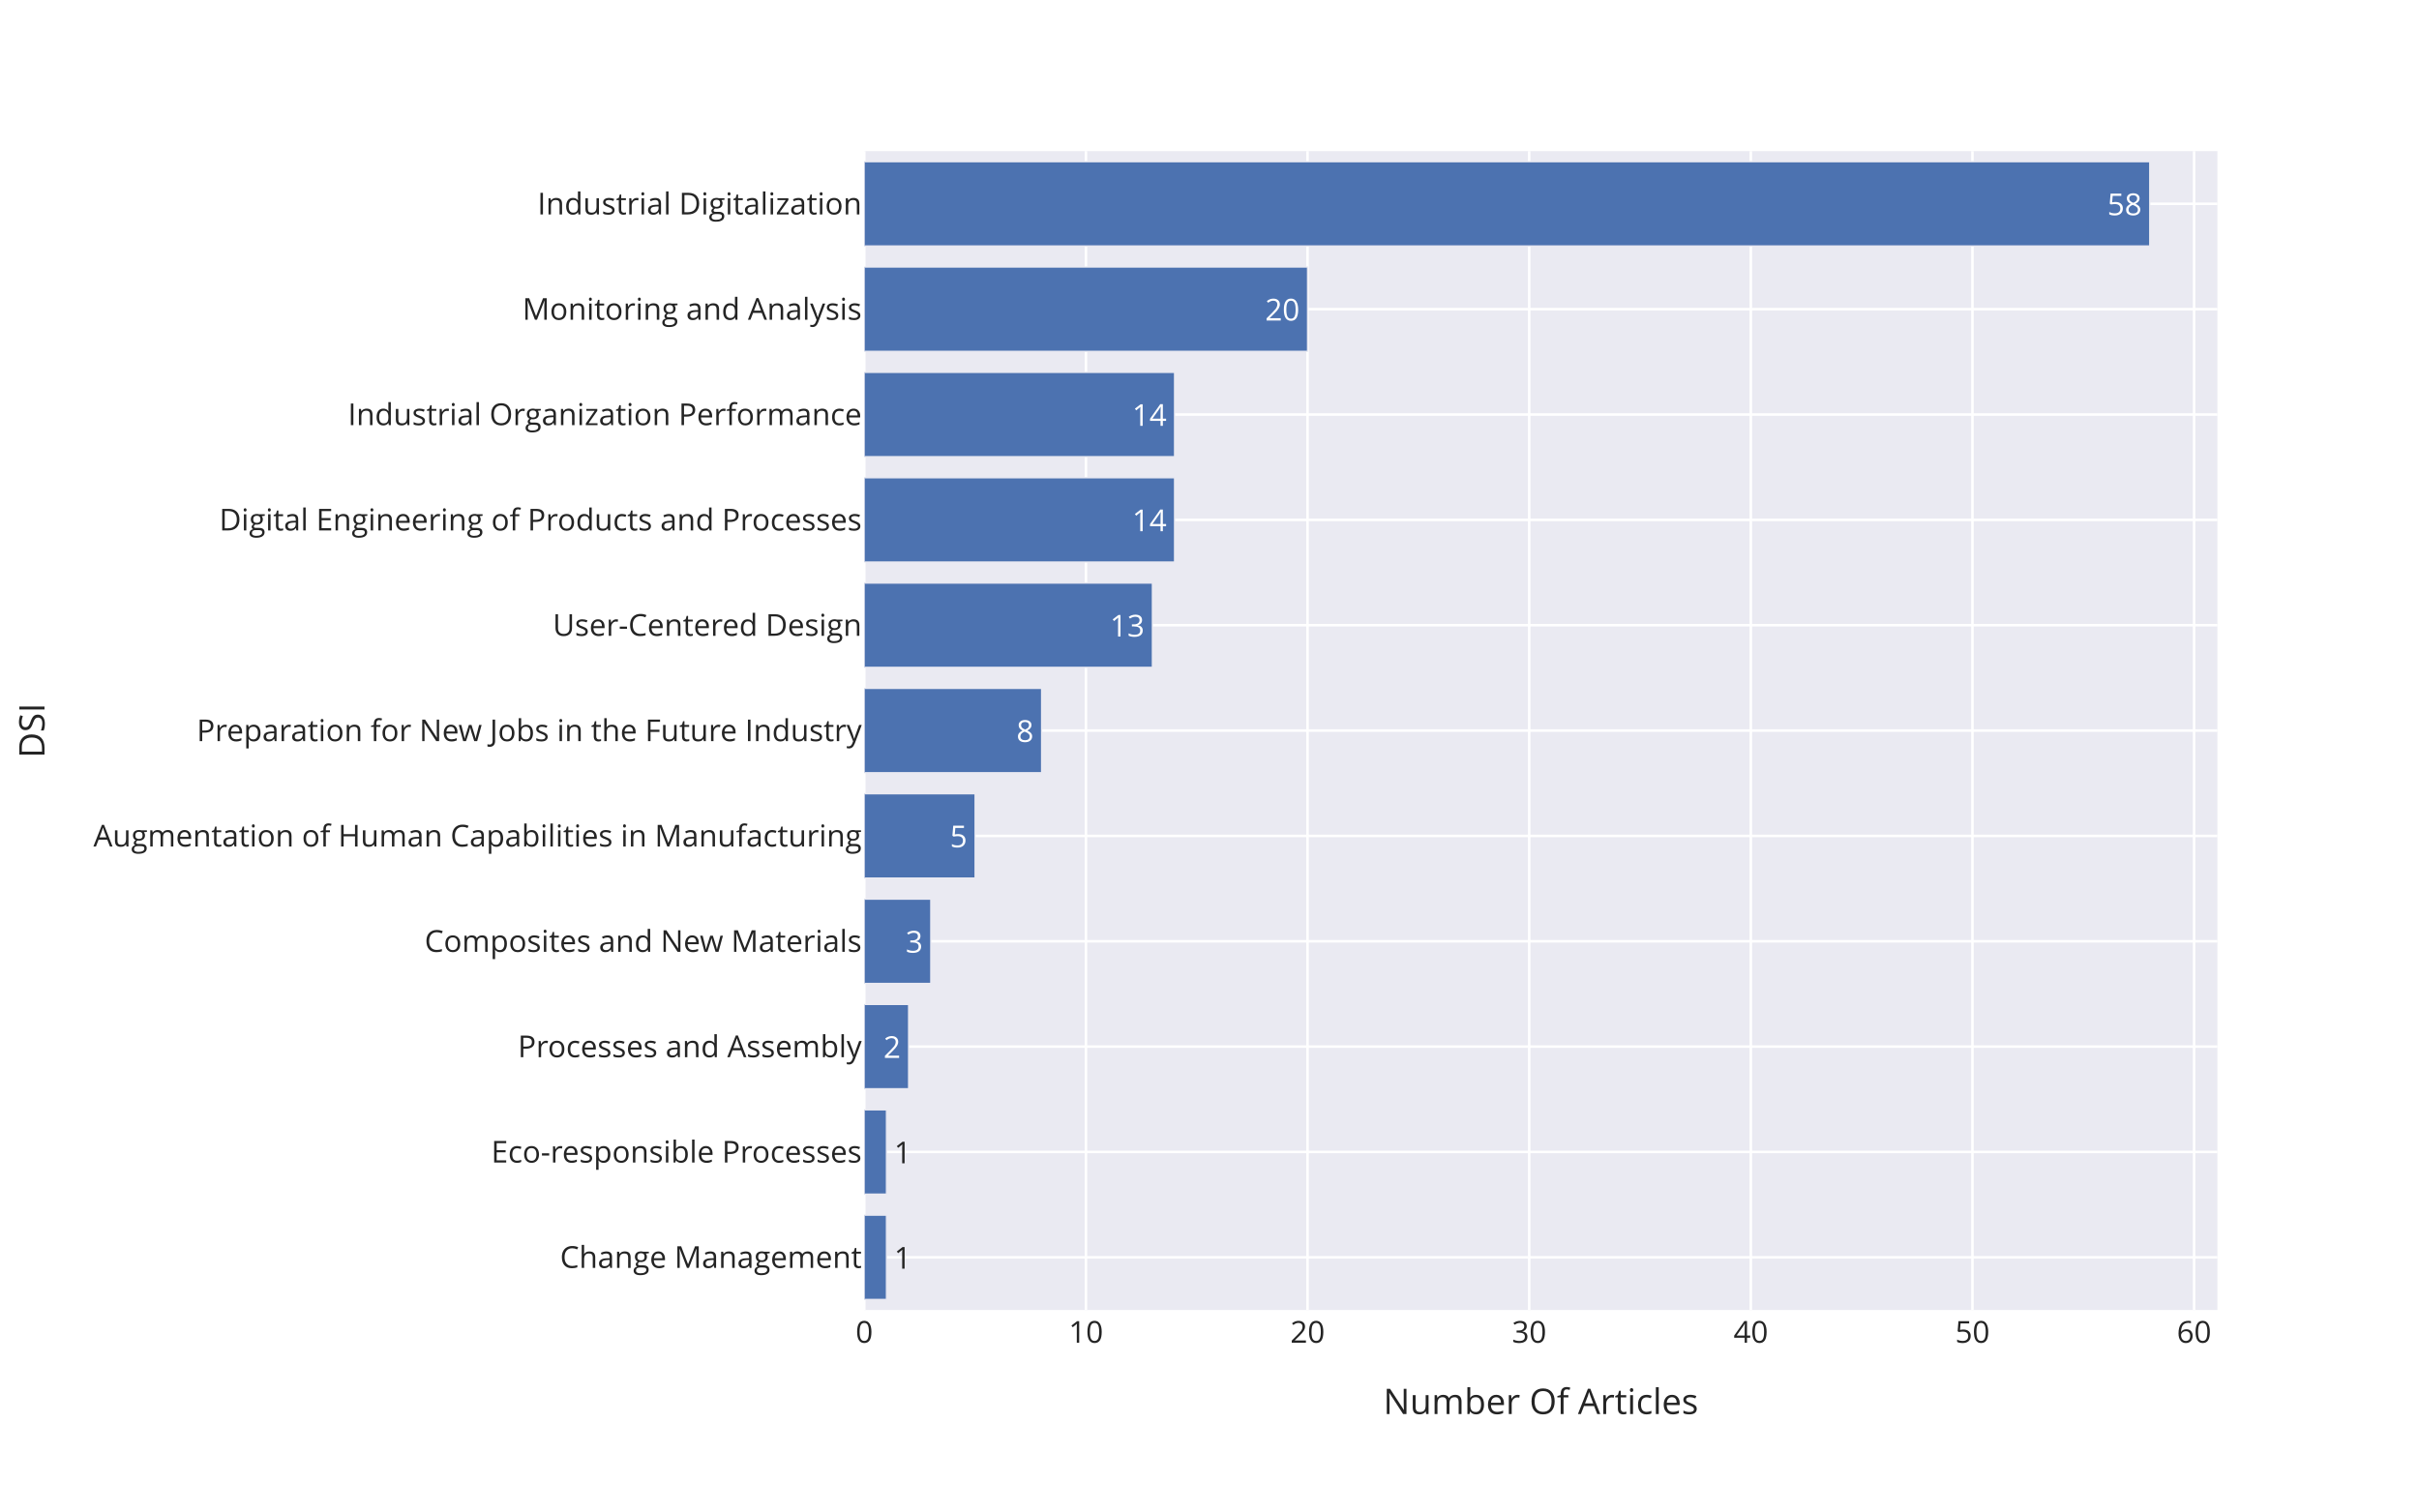
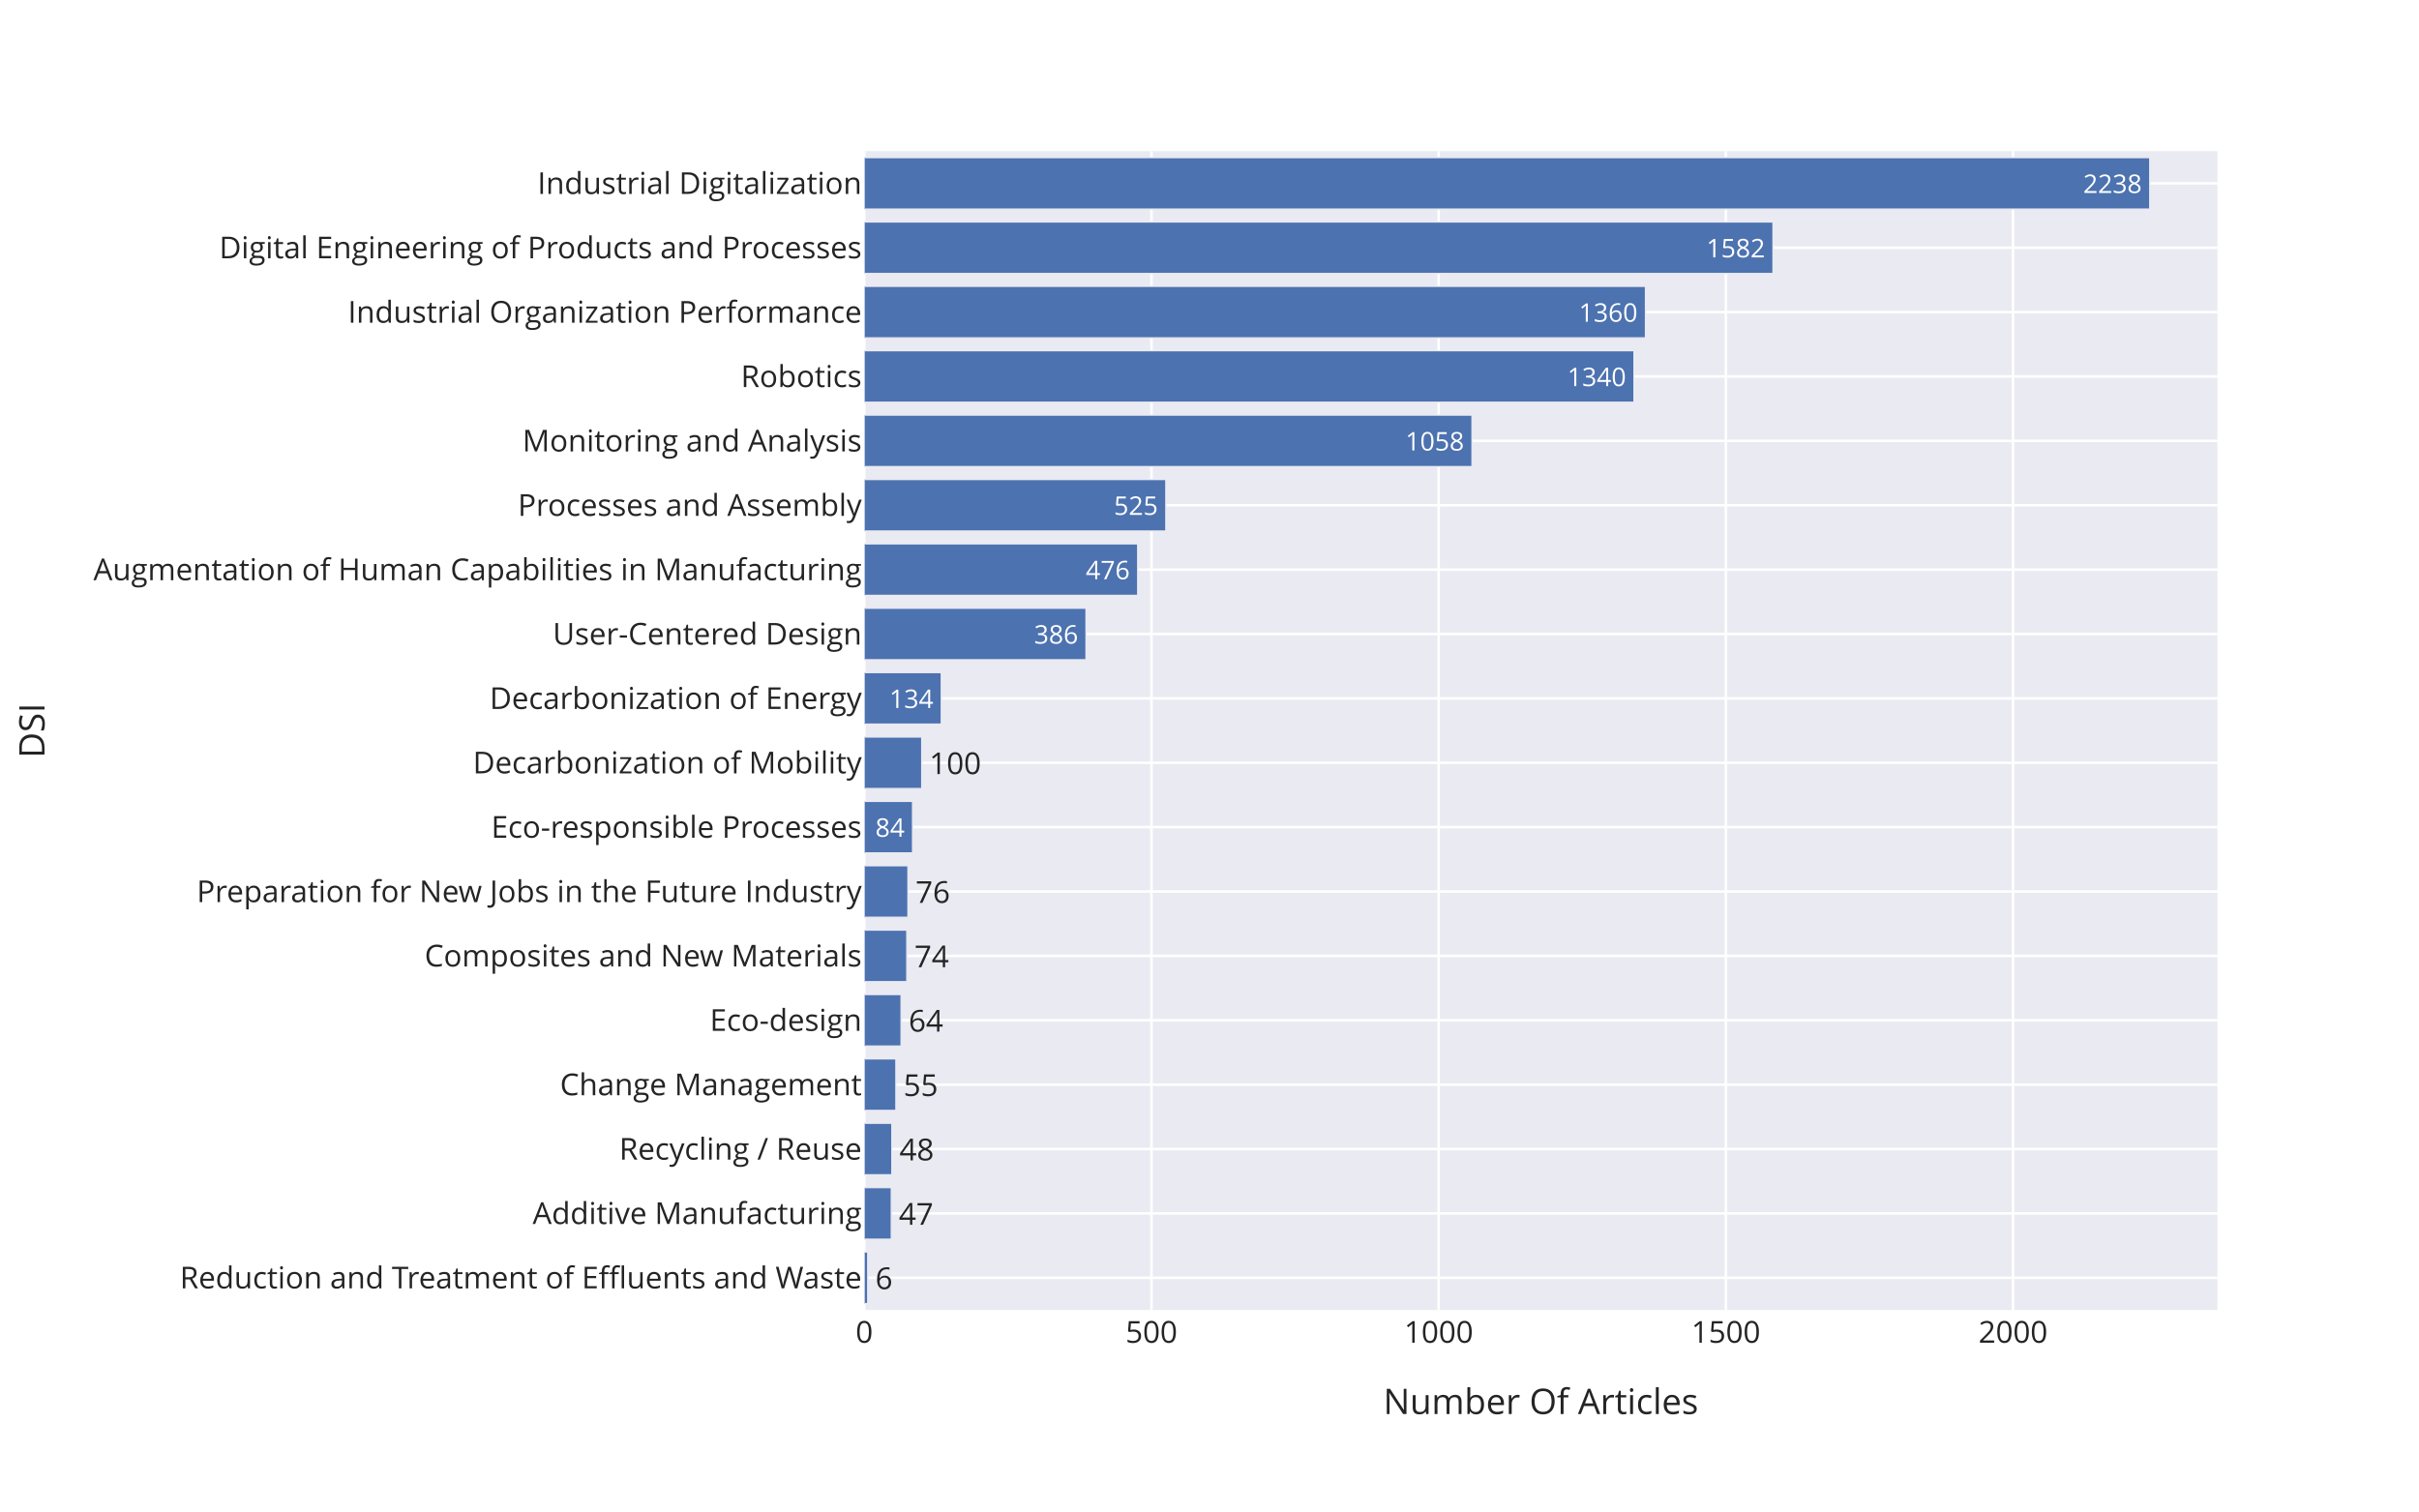
<svg xmlns="http://www.w3.org/2000/svg" class="main-svg" width="960" height="600" style="" viewBox="0 0 960 600">
  <rect x="0" y="0" width="960" height="600" style="fill: rgb(255, 255, 255); fill-opacity: 1;" />
-   <defs id="defs-423e52">
+   <defs id="defs-1ee044">
    <g class="clips">
-       <clipPath id="clip423e52xyplot" class="plotclip">
+       <clipPath id="clip1ee044xyplot" class="plotclip">
        <rect width="537" height="460" />
      </clipPath>
-       <clipPath class="axesclip" id="clip423e52x">
+       <clipPath class="axesclip" id="clip1ee044x">
        <rect x="343" y="0" width="537" height="600" />
      </clipPath>
-       <clipPath class="axesclip" id="clip423e52y">
+       <clipPath class="axesclip" id="clip1ee044y">
        <rect x="0" y="60" width="960" height="460" />
      </clipPath>
-       <clipPath class="axesclip" id="clip423e52xy">
+       <clipPath class="axesclip" id="clip1ee044xy">
        <rect x="343" y="60" width="537" height="460" />
      </clipPath>
    </g>
    <g class="gradients" />
    <g class="patterns" />
  </defs>
  <g class="bglayer">
    <rect class="bg" x="343" y="60" width="537" height="460" style="fill: rgb(234, 234, 242); fill-opacity: 1; stroke-width: 0;" />
  </g>
  <g class="layer-below">
    <g class="imagelayer" />
    <g class="shapelayer" />
  </g>
  <g class="cartesianlayer">
    <g class="subplot xy">
      <g class="layer-subplot">
        <g class="shapelayer" />
        <g class="imagelayer" />
      </g>
      <g class="minor-gridlayer">
        <g class="x" />
        <g class="y" />
      </g>
      <g class="gridlayer">
        <g class="x">
-           <path class="xgrid crisp" transform="translate(430.96,0)" d="M0,60v460" style="stroke: rgb(255, 255, 255); stroke-opacity: 1; stroke-width: 1px;" />
-           <path class="xgrid crisp" transform="translate(518.91,0)" d="M0,60v460" style="stroke: rgb(255, 255, 255); stroke-opacity: 1; stroke-width: 1px;" />
-           <path class="xgrid crisp" transform="translate(606.87,0)" d="M0,60v460" style="stroke: rgb(255, 255, 255); stroke-opacity: 1; stroke-width: 1px;" />
-           <path class="xgrid crisp" transform="translate(694.83,0)" d="M0,60v460" style="stroke: rgb(255, 255, 255); stroke-opacity: 1; stroke-width: 1px;" />
-           <path class="xgrid crisp" transform="translate(782.78,0)" d="M0,60v460" style="stroke: rgb(255, 255, 255); stroke-opacity: 1; stroke-width: 1px;" />
-           <path class="xgrid crisp" transform="translate(870.74,0)" d="M0,60v460" style="stroke: rgb(255, 255, 255); stroke-opacity: 1; stroke-width: 1px;" />
+           <path class="xgrid crisp" transform="translate(456.97,0)" d="M0,60v460" style="stroke: rgb(255, 255, 255); stroke-opacity: 1; stroke-width: 1px;" />
+           <path class="xgrid crisp" transform="translate(570.95,0)" d="M0,60v460" style="stroke: rgb(255, 255, 255); stroke-opacity: 1; stroke-width: 1px;" />
+           <path class="xgrid crisp" transform="translate(684.92,0)" d="M0,60v460" style="stroke: rgb(255, 255, 255); stroke-opacity: 1; stroke-width: 1px;" />
+           <path class="xgrid crisp" transform="translate(798.9,0)" d="M0,60v460" style="stroke: rgb(255, 255, 255); stroke-opacity: 1; stroke-width: 1px;" />
        </g>
        <g class="y">
-           <path class="ygrid crisp" transform="translate(0,499.09)" d="M343,0h537" style="stroke: rgb(255, 255, 255); stroke-opacity: 1; stroke-width: 1px;" />
-           <path class="ygrid crisp" transform="translate(0,457.27)" d="M343,0h537" style="stroke: rgb(255, 255, 255); stroke-opacity: 1; stroke-width: 1px;" />
-           <path class="ygrid crisp" transform="translate(0,415.45)" d="M343,0h537" style="stroke: rgb(255, 255, 255); stroke-opacity: 1; stroke-width: 1px;" />
-           <path class="ygrid crisp" transform="translate(0,373.64)" d="M343,0h537" style="stroke: rgb(255, 255, 255); stroke-opacity: 1; stroke-width: 1px;" />
-           <path class="ygrid crisp" transform="translate(0,331.82)" d="M343,0h537" style="stroke: rgb(255, 255, 255); stroke-opacity: 1; stroke-width: 1px;" />
-           <path class="ygrid crisp" transform="translate(0,290)" d="M343,0h537" style="stroke: rgb(255, 255, 255); stroke-opacity: 1; stroke-width: 1px;" />
-           <path class="ygrid crisp" transform="translate(0,248.18)" d="M343,0h537" style="stroke: rgb(255, 255, 255); stroke-opacity: 1; stroke-width: 1px;" />
-           <path class="ygrid crisp" transform="translate(0,206.36)" d="M343,0h537" style="stroke: rgb(255, 255, 255); stroke-opacity: 1; stroke-width: 1px;" />
-           <path class="ygrid crisp" transform="translate(0,164.55)" d="M343,0h537" style="stroke: rgb(255, 255, 255); stroke-opacity: 1; stroke-width: 1px;" />
-           <path class="ygrid crisp" transform="translate(0,122.73)" d="M343,0h537" style="stroke: rgb(255, 255, 255); stroke-opacity: 1; stroke-width: 1px;" />
-           <path class="ygrid crisp" transform="translate(0,80.91)" d="M343,0h537" style="stroke: rgb(255, 255, 255); stroke-opacity: 1; stroke-width: 1px;" />
+           <path class="ygrid crisp" transform="translate(0,507.22)" d="M343,0h537" style="stroke: rgb(255, 255, 255); stroke-opacity: 1; stroke-width: 1px;" />
+           <path class="ygrid crisp" transform="translate(0,481.67)" d="M343,0h537" style="stroke: rgb(255, 255, 255); stroke-opacity: 1; stroke-width: 1px;" />
+           <path class="ygrid crisp" transform="translate(0,456.11)" d="M343,0h537" style="stroke: rgb(255, 255, 255); stroke-opacity: 1; stroke-width: 1px;" />
+           <path class="ygrid crisp" transform="translate(0,430.56)" d="M343,0h537" style="stroke: rgb(255, 255, 255); stroke-opacity: 1; stroke-width: 1px;" />
+           <path class="ygrid crisp" transform="translate(0,405)" d="M343,0h537" style="stroke: rgb(255, 255, 255); stroke-opacity: 1; stroke-width: 1px;" />
+           <path class="ygrid crisp" transform="translate(0,379.44)" d="M343,0h537" style="stroke: rgb(255, 255, 255); stroke-opacity: 1; stroke-width: 1px;" />
+           <path class="ygrid crisp" transform="translate(0,353.89)" d="M343,0h537" style="stroke: rgb(255, 255, 255); stroke-opacity: 1; stroke-width: 1px;" />
+           <path class="ygrid crisp" transform="translate(0,328.33)" d="M343,0h537" style="stroke: rgb(255, 255, 255); stroke-opacity: 1; stroke-width: 1px;" />
+           <path class="ygrid crisp" transform="translate(0,302.78)" d="M343,0h537" style="stroke: rgb(255, 255, 255); stroke-opacity: 1; stroke-width: 1px;" />
+           <path class="ygrid crisp" transform="translate(0,277.22)" d="M343,0h537" style="stroke: rgb(255, 255, 255); stroke-opacity: 1; stroke-width: 1px;" />
+           <path class="ygrid crisp" transform="translate(0,251.67)" d="M343,0h537" style="stroke: rgb(255, 255, 255); stroke-opacity: 1; stroke-width: 1px;" />
+           <path class="ygrid crisp" transform="translate(0,226.11)" d="M343,0h537" style="stroke: rgb(255, 255, 255); stroke-opacity: 1; stroke-width: 1px;" />
+           <path class="ygrid crisp" transform="translate(0,200.56)" d="M343,0h537" style="stroke: rgb(255, 255, 255); stroke-opacity: 1; stroke-width: 1px;" />
+           <path class="ygrid crisp" transform="translate(0,175)" d="M343,0h537" style="stroke: rgb(255, 255, 255); stroke-opacity: 1; stroke-width: 1px;" />
+           <path class="ygrid crisp" transform="translate(0,149.44)" d="M343,0h537" style="stroke: rgb(255, 255, 255); stroke-opacity: 1; stroke-width: 1px;" />
+           <path class="ygrid crisp" transform="translate(0,123.89)" d="M343,0h537" style="stroke: rgb(255, 255, 255); stroke-opacity: 1; stroke-width: 1px;" />
+           <path class="ygrid crisp" transform="translate(0,98.33)" d="M343,0h537" style="stroke: rgb(255, 255, 255); stroke-opacity: 1; stroke-width: 1px;" />
+           <path class="ygrid crisp" transform="translate(0,72.78)" d="M343,0h537" style="stroke: rgb(255, 255, 255); stroke-opacity: 1; stroke-width: 1px;" />
        </g>
      </g>
      <g class="zerolinelayer">
        <path class="xzl zl crisp" transform="translate(343,0)" d="M0,60v460" style="stroke: rgb(255, 255, 255); stroke-opacity: 1; stroke-width: 1px;" />
      </g>
      <g class="layer-between">
        <g class="shapelayer" />
        <g class="imagelayer" />
      </g>
      <path class="xlines-below" />
      <path class="ylines-below" />
      <g class="overlines-below" />
      <g class="xaxislayer-below" />
      <g class="yaxislayer-below" />
      <g class="overaxes-below" />
      <g class="overplot">
-         <g class="xy" transform="translate(343,60)" clip-path="url(#clip423e52xyplot)">
+         <g class="xy" transform="translate(343,60)" clip-path="url(#clip1ee044xyplot)">
          <g class="barlayer mlayer">
            <g class="trace bars" style="opacity: 1;">
              <g class="points">
                <g class="point">
-                   <path d="M0,455.82V422.36H8.8V455.82Z" style="vector-effect: none; opacity: 1; stroke-width: 0.5px; fill: rgb(76, 114, 176); fill-opacity: 1; stroke: rgb(234, 234, 242); stroke-opacity: 1;" />
-                   <text class="bartext bartext-outside" text-anchor="middle" data-notex="1" x="0" y="0" style="font-family: 'Open Sans', verdana, arial, sans-serif; font-size: 12px; fill: rgb(36, 36, 36); fill-opacity: 1; white-space: pre;" transform="translate(15.2375,443.59)">1</text>
-                 </g>
-                 <g class="point">
-                   <path d="M0,414V380.55H8.8V414Z" style="vector-effect: none; opacity: 1; stroke-width: 0.5px; fill: rgb(76, 114, 176); fill-opacity: 1; stroke: rgb(234, 234, 242); stroke-opacity: 1;" />
-                   <text class="bartext bartext-outside" text-anchor="middle" data-notex="1" x="0" y="0" style="font-family: 'Open Sans', verdana, arial, sans-serif; font-size: 12px; fill: rgb(36, 36, 36); fill-opacity: 1; white-space: pre;" transform="translate(15.2375,401.775)">1</text>
-                 </g>
-                 <g class="point">
-                   <path d="M0,372.18V338.73H17.59V372.18Z" style="vector-effect: none; opacity: 1; stroke-width: 0.5px; fill: rgb(76, 114, 176); fill-opacity: 1; stroke: rgb(234, 234, 242); stroke-opacity: 1;" />
-                   <text class="bartext bartext-inside" text-anchor="middle" data-notex="1" x="0" y="0" style="font-family: 'Open Sans', verdana, arial, sans-serif; font-size: 12px; fill: rgb(255, 255, 255); fill-opacity: 1; white-space: pre;" transform="translate(11.0275,359.955)">2</text>
-                 </g>
-                 <g class="point">
-                   <path d="M0,330.36V296.91H26.39V330.36Z" style="vector-effect: none; opacity: 1; stroke-width: 0.5px; fill: rgb(76, 114, 176); fill-opacity: 1; stroke: rgb(234, 234, 242); stroke-opacity: 1;" />
-                   <text class="bartext bartext-inside" text-anchor="middle" data-notex="1" x="0" y="0" style="font-family: 'Open Sans', verdana, arial, sans-serif; font-size: 12px; fill: rgb(255, 255, 255); fill-opacity: 1; white-space: pre;" transform="translate(19.8275,318.135)">3</text>
-                 </g>
-                 <g class="point">
-                   <path d="M0,288.55V255.09H43.98V288.55Z" style="vector-effect: none; opacity: 1; stroke-width: 0.5px; fill: rgb(76, 114, 176); fill-opacity: 1; stroke: rgb(234, 234, 242); stroke-opacity: 1;" />
-                   <text class="bartext bartext-inside" text-anchor="middle" data-notex="1" x="0" y="0" style="font-family: 'Open Sans', verdana, arial, sans-serif; font-size: 12px; fill: rgb(255, 255, 255); fill-opacity: 1; white-space: pre;" transform="translate(37.4175,276.32)">5</text>
-                 </g>
-                 <g class="point">
-                   <path d="M0,246.73V213.27H70.37V246.73Z" style="vector-effect: none; opacity: 1; stroke-width: 0.5px; fill: rgb(76, 114, 176); fill-opacity: 1; stroke: rgb(234, 234, 242); stroke-opacity: 1;" />
-                   <text class="bartext bartext-inside" text-anchor="middle" data-notex="1" x="0" y="0" style="font-family: 'Open Sans', verdana, arial, sans-serif; font-size: 12px; fill: rgb(255, 255, 255); fill-opacity: 1; white-space: pre;" transform="translate(63.8075,234.5)">8</text>
-                 </g>
-                 <g class="point">
-                   <path d="M0,204.91V171.45H114.34V204.91Z" style="vector-effect: none; opacity: 1; stroke-width: 0.5px; fill: rgb(76, 114, 176); fill-opacity: 1; stroke: rgb(234, 234, 242); stroke-opacity: 1;" />
-                   <text class="bartext bartext-inside" text-anchor="middle" data-notex="1" x="0" y="0" style="font-family: 'Open Sans', verdana, arial, sans-serif; font-size: 12px; fill: rgb(255, 255, 255); fill-opacity: 1; white-space: pre;" transform="translate(104.3459,192.68)">13</text>
-                 </g>
-                 <g class="point">
-                   <path d="M0,163.09V129.64H123.14V163.09Z" style="vector-effect: none; opacity: 1; stroke-width: 0.5px; fill: rgb(76, 114, 176); fill-opacity: 1; stroke: rgb(234, 234, 242); stroke-opacity: 1;" />
-                   <text class="bartext bartext-inside" text-anchor="middle" data-notex="1" x="0" y="0" style="font-family: 'Open Sans', verdana, arial, sans-serif; font-size: 12px; fill: rgb(255, 255, 255); fill-opacity: 1; white-space: pre;" transform="translate(113.1459,150.865)">14</text>
-                 </g>
-                 <g class="point">
-                   <path d="M0,121.27V87.82H123.14V121.27Z" style="vector-effect: none; opacity: 1; stroke-width: 0.5px; fill: rgb(76, 114, 176); fill-opacity: 1; stroke: rgb(234, 234, 242); stroke-opacity: 1;" />
-                   <text class="bartext bartext-inside" text-anchor="middle" data-notex="1" x="0" y="0" style="font-family: 'Open Sans', verdana, arial, sans-serif; font-size: 12px; fill: rgb(255, 255, 255); fill-opacity: 1; white-space: pre;" transform="translate(113.1459,109.045)">14</text>
-                 </g>
-                 <g class="point">
-                   <path d="M0,79.45V46H175.91V79.45Z" style="vector-effect: none; opacity: 1; stroke-width: 0.5px; fill: rgb(76, 114, 176); fill-opacity: 1; stroke: rgb(234, 234, 242); stroke-opacity: 1;" />
-                   <text class="bartext bartext-inside" text-anchor="middle" data-notex="1" x="0" y="0" style="font-family: 'Open Sans', verdana, arial, sans-serif; font-size: 12px; fill: rgb(255, 255, 255); fill-opacity: 1; white-space: pre;" transform="translate(165.9159,67.225)">20</text>
-                 </g>
-                 <g class="point">
-                   <path d="M0,37.64V4.18H510.15V37.64Z" style="vector-effect: none; opacity: 1; stroke-width: 0.5px; fill: rgb(76, 114, 176); fill-opacity: 1; stroke: rgb(234, 234, 242); stroke-opacity: 1;" />
-                   <text class="bartext bartext-inside" text-anchor="middle" data-notex="1" x="0" y="0" style="font-family: 'Open Sans', verdana, arial, sans-serif; font-size: 12px; fill: rgb(255, 255, 255); fill-opacity: 1; white-space: pre;" transform="translate(500.1559,25.41)">58</text>
+                   <path d="M0,457.44V437H1.37V457.44Z" style="vector-effect: none; opacity: 1; stroke-width: 0.5px; fill: rgb(76, 114, 176); fill-opacity: 1; stroke: rgb(234, 234, 242); stroke-opacity: 1;" />
+                   <text class="bartext bartext-outside" text-anchor="middle" data-notex="1" x="0" y="0" style="font-family: 'Open Sans', verdana, arial, sans-serif; font-size: 12px; fill: rgb(36, 36, 36); fill-opacity: 1; white-space: pre;" transform="translate(7.8075,451.72)">6</text>
+                 </g>
+                 <g class="point">
+                   <path d="M0,431.89V411.44H10.71V431.89Z" style="vector-effect: none; opacity: 1; stroke-width: 0.5px; fill: rgb(76, 114, 176); fill-opacity: 1; stroke: rgb(234, 234, 242); stroke-opacity: 1;" />
+                   <text class="bartext bartext-outside" text-anchor="middle" data-notex="1" x="0" y="0" style="font-family: 'Open Sans', verdana, arial, sans-serif; font-size: 12px; fill: rgb(36, 36, 36); fill-opacity: 1; white-space: pre;" transform="translate(20.57719,426.165)">47</text>
+                 </g>
+                 <g class="point">
+                   <path d="M0,406.33V385.89H10.94V406.33Z" style="vector-effect: none; opacity: 1; stroke-width: 0.5px; fill: rgb(76, 114, 176); fill-opacity: 1; stroke: rgb(234, 234, 242); stroke-opacity: 1;" />
+                   <text class="bartext bartext-outside" text-anchor="middle" data-notex="1" x="0" y="0" style="font-family: 'Open Sans', verdana, arial, sans-serif; font-size: 12px; fill: rgb(36, 36, 36); fill-opacity: 1; white-space: pre;" transform="translate(20.80719,400.61)">48</text>
+                 </g>
+                 <g class="point">
+                   <path d="M0,380.78V360.33H12.54V380.78Z" style="vector-effect: none; opacity: 1; stroke-width: 0.5px; fill: rgb(76, 114, 176); fill-opacity: 1; stroke: rgb(234, 234, 242); stroke-opacity: 1;" />
+                   <text class="bartext bartext-outside" text-anchor="middle" data-notex="1" x="0" y="0" style="font-family: 'Open Sans', verdana, arial, sans-serif; font-size: 12px; fill: rgb(36, 36, 36); fill-opacity: 1; white-space: pre;" transform="translate(22.40719,375.055)">55</text>
+                 </g>
+                 <g class="point">
+                   <path d="M0,355.22V334.78H14.59V355.22Z" style="vector-effect: none; opacity: 1; stroke-width: 0.5px; fill: rgb(76, 114, 176); fill-opacity: 1; stroke: rgb(234, 234, 242); stroke-opacity: 1;" />
+                   <text class="bartext bartext-outside" text-anchor="middle" data-notex="1" x="0" y="0" style="font-family: 'Open Sans', verdana, arial, sans-serif; font-size: 12px; fill: rgb(36, 36, 36); fill-opacity: 1; white-space: pre;" transform="translate(24.45719,349.5)">64</text>
+                 </g>
+                 <g class="point">
+                   <path d="M0,329.67V309.22H16.87V329.67Z" style="vector-effect: none; opacity: 1; stroke-width: 0.5px; fill: rgb(76, 114, 176); fill-opacity: 1; stroke: rgb(234, 234, 242); stroke-opacity: 1;" />
+                   <text class="bartext bartext-outside" text-anchor="middle" data-notex="1" x="0" y="0" style="font-family: 'Open Sans', verdana, arial, sans-serif; font-size: 12px; fill: rgb(36, 36, 36); fill-opacity: 1; white-space: pre;" transform="translate(26.73719,323.945)">74</text>
+                 </g>
+                 <g class="point">
+                   <path d="M0,304.11V283.67H17.32V304.11Z" style="vector-effect: none; opacity: 1; stroke-width: 0.5px; fill: rgb(76, 114, 176); fill-opacity: 1; stroke: rgb(234, 234, 242); stroke-opacity: 1;" />
+                   <text class="bartext bartext-outside" text-anchor="middle" data-notex="1" x="0" y="0" style="font-family: 'Open Sans', verdana, arial, sans-serif; font-size: 12px; fill: rgb(36, 36, 36); fill-opacity: 1; white-space: pre;" transform="translate(27.18719,298.39)">76</text>
+                 </g>
+                 <g class="point">
+                   <path d="M0,278.56V258.11H19.15V278.56Z" style="vector-effect: none; opacity: 1; stroke-width: 0.5px; fill: rgb(76, 114, 176); fill-opacity: 1; stroke: rgb(234, 234, 242); stroke-opacity: 1;" />
+                   <text class="bartext bartext-inside" text-anchor="middle" data-notex="1" x="0" y="0" style="font-family: 'Open Sans', verdana, arial, sans-serif; font-size: 12px; fill: rgb(255, 255, 255); fill-opacity: 1; white-space: pre;" transform="translate(10.20498,272.16)scale(0.85)">84</text>
+                 </g>
+                 <g class="point">
+                   <path d="M0,253V232.56H22.79V253Z" style="vector-effect: none; opacity: 1; stroke-width: 0.5px; fill: rgb(76, 114, 176); fill-opacity: 1; stroke: rgb(234, 234, 242); stroke-opacity: 1;" />
+                   <text class="bartext bartext-outside" text-anchor="middle" data-notex="1" x="0" y="0" style="font-family: 'Open Sans', verdana, arial, sans-serif; font-size: 12px; fill: rgb(36, 36, 36); fill-opacity: 1; white-space: pre;" transform="translate(36.08687,247.28)">100</text>
+                 </g>
+                 <g class="point">
+                   <path d="M0,227.44V207H30.55V227.44Z" style="vector-effect: none; opacity: 1; stroke-width: 0.5px; fill: rgb(76, 114, 176); fill-opacity: 1; stroke: rgb(234, 234, 242); stroke-opacity: 1;" />
+                   <text class="bartext bartext-inside" text-anchor="middle" data-notex="1" x="0" y="0" style="font-family: 'Open Sans', verdana, arial, sans-serif; font-size: 12px; fill: rgb(255, 255, 255); fill-opacity: 1; white-space: pre;" transform="translate(18.69422,221.0424)scale(0.8494118)">134</text>
+                 </g>
+                 <g class="point">
+                   <path d="M0,201.89V181.44H87.99V201.89Z" style="vector-effect: none; opacity: 1; stroke-width: 0.5px; fill: rgb(76, 114, 176); fill-opacity: 1; stroke: rgb(234, 234, 242); stroke-opacity: 1;" />
+                   <text class="bartext bartext-inside" text-anchor="middle" data-notex="1" x="0" y="0" style="font-family: 'Open Sans', verdana, arial, sans-serif; font-size: 12px; fill: rgb(255, 255, 255); fill-opacity: 1; white-space: pre;" transform="translate(76.12809,195.49)scale(0.85)">386</text>
+                 </g>
+                 <g class="point">
+                   <path d="M0,176.33V155.89H108.5V176.33Z" style="vector-effect: none; opacity: 1; stroke-width: 0.5px; fill: rgb(76, 114, 176); fill-opacity: 1; stroke: rgb(234, 234, 242); stroke-opacity: 1;" />
+                   <text class="bartext bartext-inside" text-anchor="middle" data-notex="1" x="0" y="0" style="font-family: 'Open Sans', verdana, arial, sans-serif; font-size: 12px; fill: rgb(255, 255, 255); fill-opacity: 1; white-space: pre;" transform="translate(96.64422,169.9324)scale(0.8494118)">476</text>
+                 </g>
+                 <g class="point">
+                   <path d="M0,150.78V130.33H119.67V150.78Z" style="vector-effect: none; opacity: 1; stroke-width: 0.5px; fill: rgb(76, 114, 176); fill-opacity: 1; stroke: rgb(234, 234, 242); stroke-opacity: 1;" />
+                   <text class="bartext bartext-inside" text-anchor="middle" data-notex="1" x="0" y="0" style="font-family: 'Open Sans', verdana, arial, sans-serif; font-size: 12px; fill: rgb(255, 255, 255); fill-opacity: 1; white-space: pre;" transform="translate(107.8081,144.38)scale(0.85)">525</text>
+                 </g>
+                 <g class="point">
+                   <path d="M0,125.22V104.78H241.17V125.22Z" style="vector-effect: none; opacity: 1; stroke-width: 0.5px; fill: rgb(76, 114, 176); fill-opacity: 1; stroke: rgb(234, 234, 242); stroke-opacity: 1;" />
+                   <text class="bartext bartext-inside" text-anchor="middle" data-notex="1" x="0" y="0" style="font-family: 'Open Sans', verdana, arial, sans-serif; font-size: 12px; fill: rgb(255, 255, 255); fill-opacity: 1; white-space: pre;" transform="translate(226.3993,118.8224)scale(0.8494118)">1058</text>
+                 </g>
+                 <g class="point">
+                   <path d="M0,99.67V79.22H305.45V99.67Z" style="vector-effect: none; opacity: 1; stroke-width: 0.5px; fill: rgb(76, 114, 176); fill-opacity: 1; stroke: rgb(234, 234, 242); stroke-opacity: 1;" />
+                   <text class="bartext bartext-inside" text-anchor="middle" data-notex="1" x="0" y="0" style="font-family: 'Open Sans', verdana, arial, sans-serif; font-size: 12px; fill: rgb(255, 255, 255); fill-opacity: 1; white-space: pre;" transform="translate(290.6712,93.27)scale(0.85)">1340</text>
+                 </g>
+                 <g class="point">
+                   <path d="M0,74.11V53.67H310.01V74.11Z" style="vector-effect: none; opacity: 1; stroke-width: 0.5px; fill: rgb(76, 114, 176); fill-opacity: 1; stroke: rgb(234, 234, 242); stroke-opacity: 1;" />
+                   <text class="bartext bartext-inside" text-anchor="middle" data-notex="1" x="0" y="0" style="font-family: 'Open Sans', verdana, arial, sans-serif; font-size: 12px; fill: rgb(255, 255, 255); fill-opacity: 1; white-space: pre;" transform="translate(295.2393,67.71235)scale(0.8494118)">1360</text>
+                 </g>
+                 <g class="point">
+                   <path d="M0,48.56V28.11H360.62V48.56Z" style="vector-effect: none; opacity: 1; stroke-width: 0.5px; fill: rgb(76, 114, 176); fill-opacity: 1; stroke: rgb(234, 234, 242); stroke-opacity: 1;" />
+                   <text class="bartext bartext-inside" text-anchor="middle" data-notex="1" x="0" y="0" style="font-family: 'Open Sans', verdana, arial, sans-serif; font-size: 12px; fill: rgb(255, 255, 255); fill-opacity: 1; white-space: pre;" transform="translate(345.8412,42.16)scale(0.85)">1582</text>
+                 </g>
+                 <g class="point">
+                   <path d="M0,23V2.56H510.15V23Z" style="vector-effect: none; opacity: 1; stroke-width: 0.5px; fill: rgb(76, 114, 176); fill-opacity: 1; stroke: rgb(234, 234, 242); stroke-opacity: 1;" />
+                   <text class="bartext bartext-inside" text-anchor="middle" data-notex="1" x="0" y="0" style="font-family: 'Open Sans', verdana, arial, sans-serif; font-size: 12px; fill: rgb(255, 255, 255); fill-opacity: 1; white-space: pre;" transform="translate(495.3793,16.60235)scale(0.8494118)">2238</text>
                </g>
              </g>
            </g>
          </g>
        </g>
      </g>
      <g class="zerolinelayer-above" />
      <path class="xlines-above crisp" d="M0,0" style="fill: none;" />
      <path class="ylines-above crisp" d="M0,0" style="fill: none;" />
      <g class="overlines-above" />
      <g class="xaxislayer-above">
        <g class="xtick">
          <text text-anchor="middle" x="0" y="533" transform="translate(343,0)" style="font-family: 'Open Sans', verdana, arial, sans-serif; font-size: 12px; fill: rgb(36, 36, 36); fill-opacity: 1; white-space: pre;">0</text>
        </g>
        <g class="xtick">
-           <text text-anchor="middle" x="0" y="533" style="font-family: 'Open Sans', verdana, arial, sans-serif; font-size: 12px; fill: rgb(36, 36, 36); fill-opacity: 1; white-space: pre;" transform="translate(430.96,0)">10</text>
-         </g>
-         <g class="xtick">
-           <text text-anchor="middle" x="0" y="533" style="font-family: 'Open Sans', verdana, arial, sans-serif; font-size: 12px; fill: rgb(36, 36, 36); fill-opacity: 1; white-space: pre;" transform="translate(518.91,0)">20</text>
-         </g>
-         <g class="xtick">
-           <text text-anchor="middle" x="0" y="533" style="font-family: 'Open Sans', verdana, arial, sans-serif; font-size: 12px; fill: rgb(36, 36, 36); fill-opacity: 1; white-space: pre;" transform="translate(606.87,0)">30</text>
-         </g>
-         <g class="xtick">
-           <text text-anchor="middle" x="0" y="533" style="font-family: 'Open Sans', verdana, arial, sans-serif; font-size: 12px; fill: rgb(36, 36, 36); fill-opacity: 1; white-space: pre;" transform="translate(694.83,0)">40</text>
-         </g>
-         <g class="xtick">
-           <text text-anchor="middle" x="0" y="533" style="font-family: 'Open Sans', verdana, arial, sans-serif; font-size: 12px; fill: rgb(36, 36, 36); fill-opacity: 1; white-space: pre;" transform="translate(782.78,0)">50</text>
-         </g>
-         <g class="xtick">
-           <text text-anchor="middle" x="0" y="533" style="font-family: 'Open Sans', verdana, arial, sans-serif; font-size: 12px; fill: rgb(36, 36, 36); fill-opacity: 1; white-space: pre;" transform="translate(870.74,0)">60</text>
+           <text text-anchor="middle" x="0" y="533" style="font-family: 'Open Sans', verdana, arial, sans-serif; font-size: 12px; fill: rgb(36, 36, 36); fill-opacity: 1; white-space: pre;" transform="translate(456.97,0)">500</text>
+         </g>
+         <g class="xtick">
+           <text text-anchor="middle" x="0" y="533" style="font-family: 'Open Sans', verdana, arial, sans-serif; font-size: 12px; fill: rgb(36, 36, 36); fill-opacity: 1; white-space: pre;" transform="translate(570.95,0)">1000</text>
+         </g>
+         <g class="xtick">
+           <text text-anchor="middle" x="0" y="533" style="font-family: 'Open Sans', verdana, arial, sans-serif; font-size: 12px; fill: rgb(36, 36, 36); fill-opacity: 1; white-space: pre;" transform="translate(684.92,0)">1500</text>
+         </g>
+         <g class="xtick">
+           <text text-anchor="middle" x="0" y="533" style="font-family: 'Open Sans', verdana, arial, sans-serif; font-size: 12px; fill: rgb(36, 36, 36); fill-opacity: 1; white-space: pre;" transform="translate(798.9,0)">2000</text>
        </g>
      </g>
      <g class="yaxislayer-above">
        <g class="ytick">
-           <text text-anchor="end" x="342" y="4.2" transform="translate(0,499.09)" style="font-family: 'Open Sans', verdana, arial, sans-serif; font-size: 12px; fill: rgb(36, 36, 36); fill-opacity: 1; white-space: pre;">Change Management</text>
-         </g>
-         <g class="ytick">
-           <text text-anchor="end" x="342" y="4.2" transform="translate(0,457.27)" style="font-family: 'Open Sans', verdana, arial, sans-serif; font-size: 12px; fill: rgb(36, 36, 36); fill-opacity: 1; white-space: pre;">Eco-responsible Processes</text>
-         </g>
-         <g class="ytick">
-           <text text-anchor="end" x="342" y="4.2" transform="translate(0,415.45)" style="font-family: 'Open Sans', verdana, arial, sans-serif; font-size: 12px; fill: rgb(36, 36, 36); fill-opacity: 1; white-space: pre;">Processes and Assembly</text>
-         </g>
-         <g class="ytick">
-           <text text-anchor="end" x="342" y="4.2" transform="translate(0,373.64)" style="font-family: 'Open Sans', verdana, arial, sans-serif; font-size: 12px; fill: rgb(36, 36, 36); fill-opacity: 1; white-space: pre;">Composites and New Materials</text>
-         </g>
-         <g class="ytick">
-           <text text-anchor="end" x="342" y="4.2" transform="translate(0,331.82)" style="font-family: 'Open Sans', verdana, arial, sans-serif; font-size: 12px; fill: rgb(36, 36, 36); fill-opacity: 1; white-space: pre;">Augmentation of Human Capabilities in Manufacturing</text>
-         </g>
-         <g class="ytick">
-           <text text-anchor="end" x="342" y="4.2" transform="translate(0,290)" style="font-family: 'Open Sans', verdana, arial, sans-serif; font-size: 12px; fill: rgb(36, 36, 36); fill-opacity: 1; white-space: pre;">Preparation for New Jobs in the Future Industry</text>
-         </g>
-         <g class="ytick">
-           <text text-anchor="end" x="342" y="4.2" transform="translate(0,248.18)" style="font-family: 'Open Sans', verdana, arial, sans-serif; font-size: 12px; fill: rgb(36, 36, 36); fill-opacity: 1; white-space: pre;">User-Centered Design</text>
-         </g>
-         <g class="ytick">
-           <text text-anchor="end" x="342" y="4.2" transform="translate(0,206.36)" style="font-family: 'Open Sans', verdana, arial, sans-serif; font-size: 12px; fill: rgb(36, 36, 36); fill-opacity: 1; white-space: pre;">Digital Engineering of Products and Processes</text>
-         </g>
-         <g class="ytick">
-           <text text-anchor="end" x="342" y="4.2" transform="translate(0,164.55)" style="font-family: 'Open Sans', verdana, arial, sans-serif; font-size: 12px; fill: rgb(36, 36, 36); fill-opacity: 1; white-space: pre;">Industrial Organization Performance</text>
-         </g>
-         <g class="ytick">
-           <text text-anchor="end" x="342" y="4.2" transform="translate(0,122.73)" style="font-family: 'Open Sans', verdana, arial, sans-serif; font-size: 12px; fill: rgb(36, 36, 36); fill-opacity: 1; white-space: pre;">Monitoring and Analysis</text>
-         </g>
-         <g class="ytick">
-           <text text-anchor="end" x="342" y="4.2" transform="translate(0,80.91)" style="font-family: 'Open Sans', verdana, arial, sans-serif; font-size: 12px; fill: rgb(36, 36, 36); fill-opacity: 1; white-space: pre;">Industrial Digitalization</text>
+           <text text-anchor="end" x="342" y="4.2" transform="translate(0,507.22)" style="font-family: 'Open Sans', verdana, arial, sans-serif; font-size: 12px; fill: rgb(36, 36, 36); fill-opacity: 1; white-space: pre;">Reduction and Treatment of Effluents and Waste</text>
+         </g>
+         <g class="ytick">
+           <text text-anchor="end" x="342" y="4.2" transform="translate(0,481.67)" style="font-family: 'Open Sans', verdana, arial, sans-serif; font-size: 12px; fill: rgb(36, 36, 36); fill-opacity: 1; white-space: pre;">Additive Manufacturing</text>
+         </g>
+         <g class="ytick">
+           <text text-anchor="end" x="342" y="4.2" transform="translate(0,456.11)" style="font-family: 'Open Sans', verdana, arial, sans-serif; font-size: 12px; fill: rgb(36, 36, 36); fill-opacity: 1; white-space: pre;">Recycling / Reuse</text>
+         </g>
+         <g class="ytick">
+           <text text-anchor="end" x="342" y="4.2" transform="translate(0,430.56)" style="font-family: 'Open Sans', verdana, arial, sans-serif; font-size: 12px; fill: rgb(36, 36, 36); fill-opacity: 1; white-space: pre;">Change Management</text>
+         </g>
+         <g class="ytick">
+           <text text-anchor="end" x="342" y="4.2" transform="translate(0,405)" style="font-family: 'Open Sans', verdana, arial, sans-serif; font-size: 12px; fill: rgb(36, 36, 36); fill-opacity: 1; white-space: pre;">Eco-design</text>
+         </g>
+         <g class="ytick">
+           <text text-anchor="end" x="342" y="4.2" transform="translate(0,379.44)" style="font-family: 'Open Sans', verdana, arial, sans-serif; font-size: 12px; fill: rgb(36, 36, 36); fill-opacity: 1; white-space: pre;">Composites and New Materials</text>
+         </g>
+         <g class="ytick">
+           <text text-anchor="end" x="342" y="4.2" transform="translate(0,353.89)" style="font-family: 'Open Sans', verdana, arial, sans-serif; font-size: 12px; fill: rgb(36, 36, 36); fill-opacity: 1; white-space: pre;">Preparation for New Jobs in the Future Industry</text>
+         </g>
+         <g class="ytick">
+           <text text-anchor="end" x="342" y="4.2" transform="translate(0,328.33)" style="font-family: 'Open Sans', verdana, arial, sans-serif; font-size: 12px; fill: rgb(36, 36, 36); fill-opacity: 1; white-space: pre;">Eco-responsible Processes</text>
+         </g>
+         <g class="ytick">
+           <text text-anchor="end" x="342" y="4.2" transform="translate(0,302.78)" style="font-family: 'Open Sans', verdana, arial, sans-serif; font-size: 12px; fill: rgb(36, 36, 36); fill-opacity: 1; white-space: pre;">Decarbonization of Mobility</text>
+         </g>
+         <g class="ytick">
+           <text text-anchor="end" x="342" y="4.2" transform="translate(0,277.22)" style="font-family: 'Open Sans', verdana, arial, sans-serif; font-size: 12px; fill: rgb(36, 36, 36); fill-opacity: 1; white-space: pre;">Decarbonization of Energy</text>
+         </g>
+         <g class="ytick">
+           <text text-anchor="end" x="342" y="4.2" transform="translate(0,251.67)" style="font-family: 'Open Sans', verdana, arial, sans-serif; font-size: 12px; fill: rgb(36, 36, 36); fill-opacity: 1; white-space: pre;">User-Centered Design</text>
+         </g>
+         <g class="ytick">
+           <text text-anchor="end" x="342" y="4.2" transform="translate(0,226.11)" style="font-family: 'Open Sans', verdana, arial, sans-serif; font-size: 12px; fill: rgb(36, 36, 36); fill-opacity: 1; white-space: pre;">Augmentation of Human Capabilities in Manufacturing</text>
+         </g>
+         <g class="ytick">
+           <text text-anchor="end" x="342" y="4.2" transform="translate(0,200.56)" style="font-family: 'Open Sans', verdana, arial, sans-serif; font-size: 12px; fill: rgb(36, 36, 36); fill-opacity: 1; white-space: pre;">Processes and Assembly</text>
+         </g>
+         <g class="ytick">
+           <text text-anchor="end" x="342" y="4.2" transform="translate(0,175)" style="font-family: 'Open Sans', verdana, arial, sans-serif; font-size: 12px; fill: rgb(36, 36, 36); fill-opacity: 1; white-space: pre;">Monitoring and Analysis</text>
+         </g>
+         <g class="ytick">
+           <text text-anchor="end" x="342" y="4.2" transform="translate(0,149.44)" style="font-family: 'Open Sans', verdana, arial, sans-serif; font-size: 12px; fill: rgb(36, 36, 36); fill-opacity: 1; white-space: pre;">Robotics</text>
+         </g>
+         <g class="ytick">
+           <text text-anchor="end" x="342" y="4.2" transform="translate(0,123.89)" style="font-family: 'Open Sans', verdana, arial, sans-serif; font-size: 12px; fill: rgb(36, 36, 36); fill-opacity: 1; white-space: pre;">Industrial Organization Performance</text>
+         </g>
+         <g class="ytick">
+           <text text-anchor="end" x="342" y="4.2" transform="translate(0,98.33)" style="font-family: 'Open Sans', verdana, arial, sans-serif; font-size: 12px; fill: rgb(36, 36, 36); fill-opacity: 1; white-space: pre;">Digital Engineering of Products and Processes</text>
+         </g>
+         <g class="ytick">
+           <text text-anchor="end" x="342" y="4.2" transform="translate(0,72.78)" style="font-family: 'Open Sans', verdana, arial, sans-serif; font-size: 12px; fill: rgb(36, 36, 36); fill-opacity: 1; white-space: pre;">Industrial Digitalization</text>
        </g>
      </g>
      <g class="overaxes-above" />
    </g>
  </g>
  <g class="polarlayer" />
  <g class="smithlayer" />
  <g class="ternarylayer" />
  <g class="geolayer" />
  <g class="funnelarealayer" />
  <g class="pielayer" />
  <g class="iciclelayer" />
  <g class="treemaplayer" />
  <g class="sunburstlayer" />
  <g class="glimages" />
-   <defs id="topdefs-423e52">
+   <defs id="topdefs-1ee044">
    <g class="clips" />
  </defs>
  <g class="layer-above">
    <g class="imagelayer" />
    <g class="shapelayer" />
  </g>
  <g class="infolayer">
    <g class="g-gtitle" />
    <g class="g-xtitle">
      <text class="xtitle" x="611.5" y="561.3" text-anchor="middle" style="opacity: 1; font-family: 'Open Sans', verdana, arial, sans-serif; font-size: 14px; fill: rgb(36, 36, 36); fill-opacity: 1; white-space: pre;">Number Of Articles</text>
    </g>
    <g class="g-ytitle">
      <text class="ytitle" transform="rotate(-90,17.6625,290)" x="17.663" y="290" text-anchor="middle" style="opacity: 1; font-family: 'Open Sans', verdana, arial, sans-serif; font-size: 14px; fill: rgb(36, 36, 36); fill-opacity: 1; white-space: pre;">DSI</text>
    </g>
  </g>
</svg>
